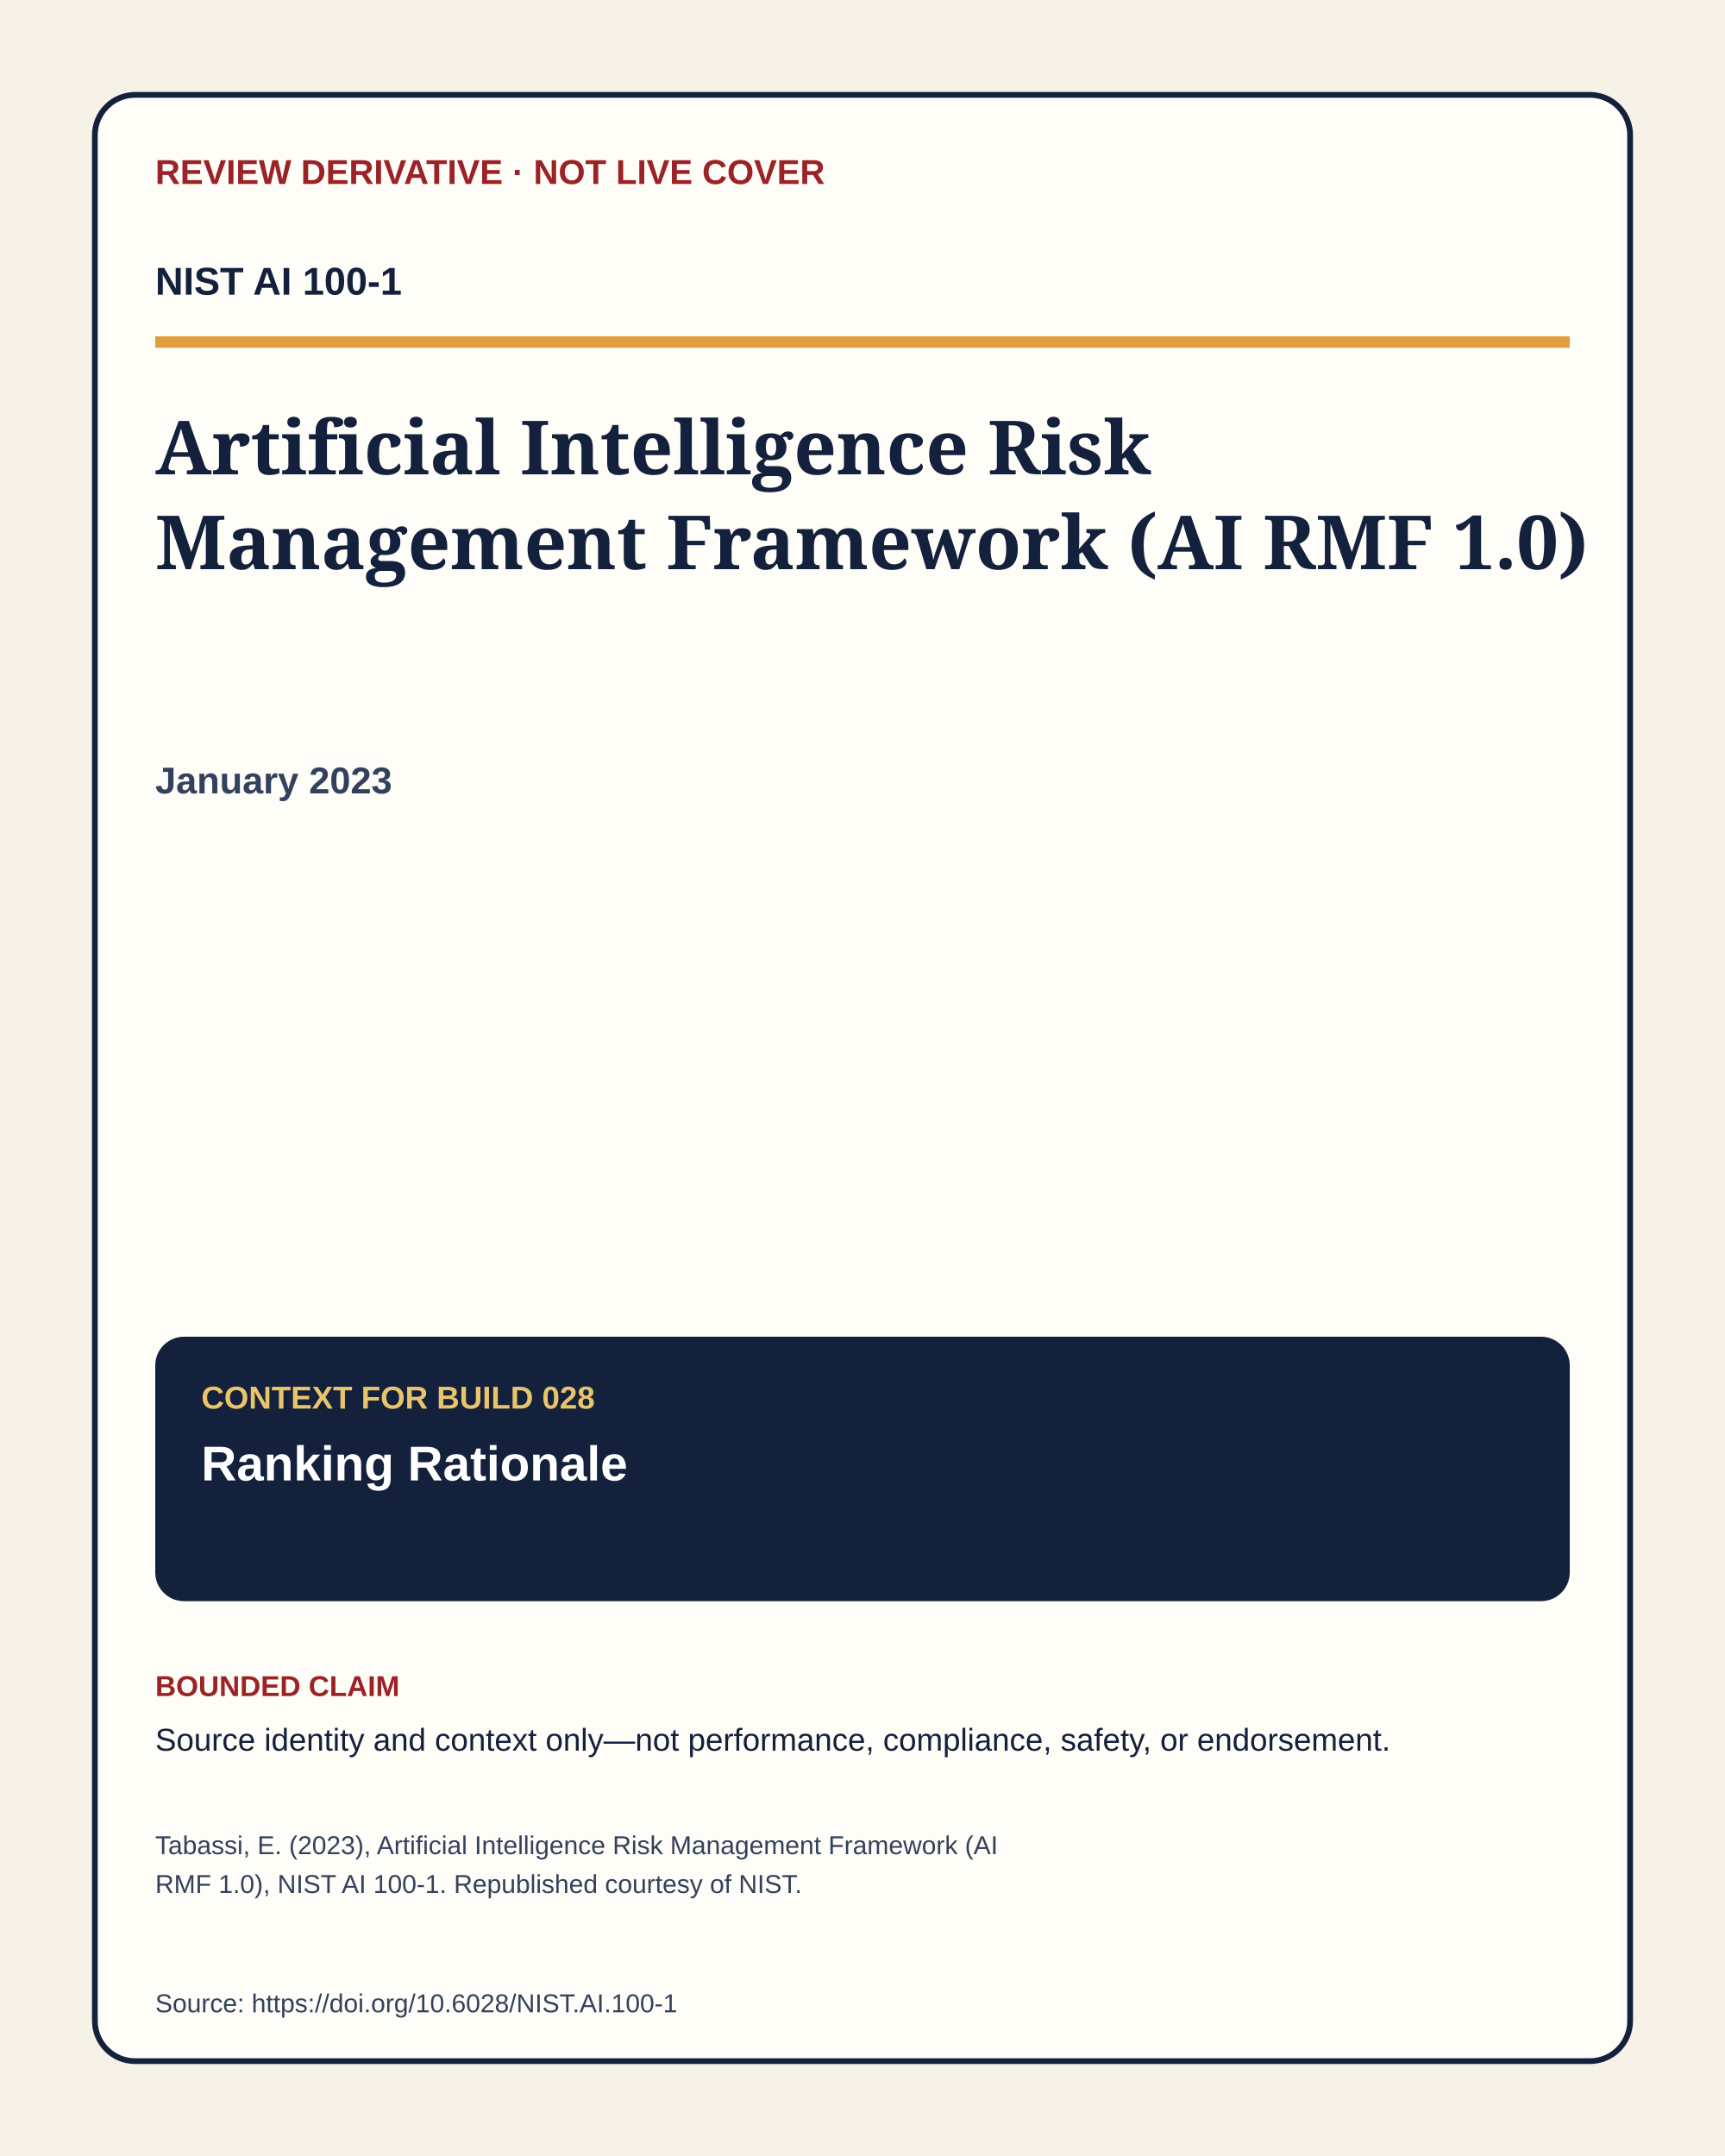
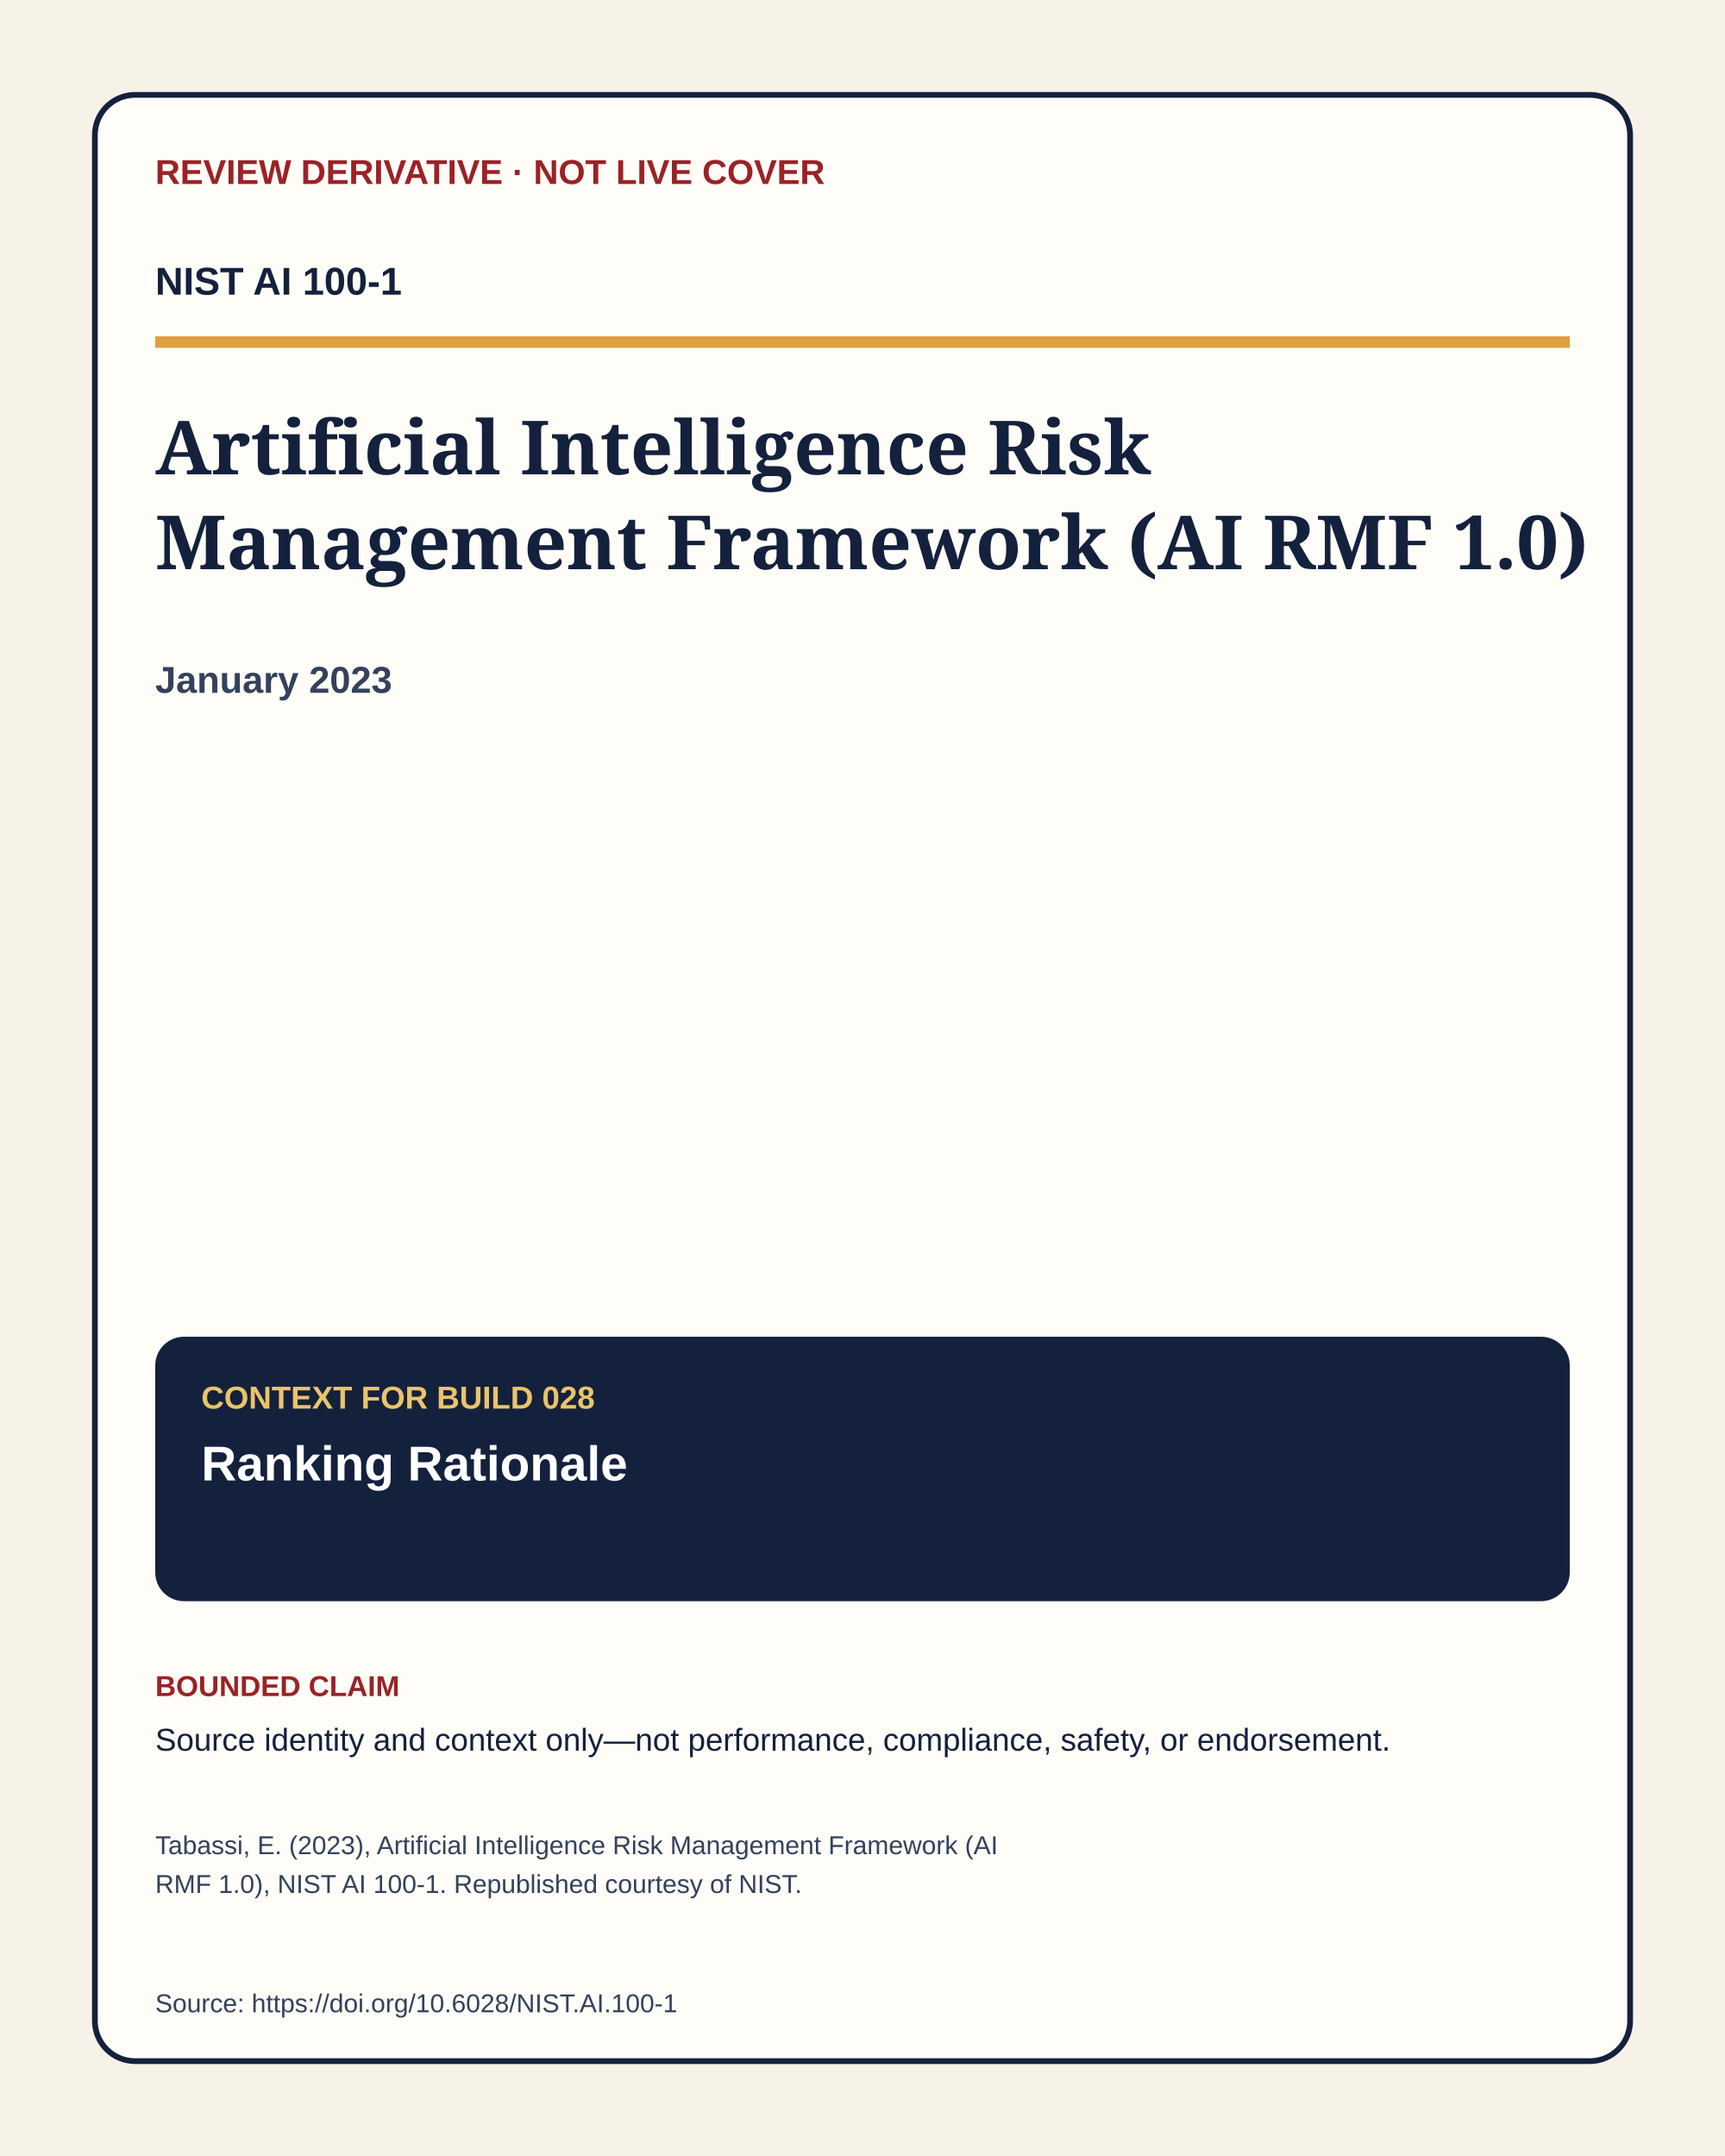
<svg xmlns="http://www.w3.org/2000/svg" width="1200" height="1500" viewBox="0 0 1200 1500" role="img" aria-labelledby="title desc">
  <rect width="1200" height="1500" fill="#f7f2e8" />
  <rect x="66" y="66" width="1068" height="1368" rx="28" fill="#fffdf8" stroke="#14213d" stroke-width="4" />
  <text x="108" y="128" font-family="Arial, sans-serif" font-size="24" font-weight="700" fill="#9b2226">REVIEW DERIVATIVE · NOT LIVE COVER</text>
  <text x="108" y="205" font-family="Arial, sans-serif" font-size="27" font-weight="700" fill="#14213d">NIST AI 100-1</text>
  <line x1="108" y1="238" x2="1092" y2="238" stroke="#e09f3e" stroke-width="8" />
  <text font-family="Georgia, serif" font-size="52" font-weight="700" fill="#14213d">
    <tspan x="108" y="330">Artificial Intelligence Risk</tspan>
    <tspan x="108" y="396">Management Framework (AI RMF 1.0)</tspan>
  </text>
-   <text x="108" y="552" font-family="Arial, sans-serif" font-size="26" font-weight="700" fill="#33415c">January 2023</text>
+   <text x="108" y="482" font-family="Arial, sans-serif" font-size="26" font-weight="700" fill="#33415c">January 2023</text>
  <rect x="108" y="930" width="984" height="184" rx="20" fill="#14213d" />
  <text x="140" y="980" font-family="Arial, sans-serif" font-size="22" font-weight="700" fill="#e9c46a">CONTEXT FOR BUILD 028</text>
  <text font-family="Arial, sans-serif" font-size="34" font-weight="700" fill="#ffffff">
    <tspan x="140" y="1030">Ranking Rationale</tspan>
  </text>
  <text x="108" y="1180" font-family="Arial, sans-serif" font-size="20" font-weight="700" fill="#9b2226">BOUNDED CLAIM</text>
  <text x="108" y="1218" font-family="Arial, sans-serif" font-size="22" fill="#14213d">Source identity and context only—not performance, compliance, safety, or endorsement.</text>
  <text font-family="Arial, sans-serif" font-size="18" fill="#33415c">
    <tspan x="108" y="1290">Tabassi, E. (2023), Artificial Intelligence Risk Management Framework (AI</tspan>
    <tspan x="108" y="1317">RMF 1.0), NIST AI 100-1. Republished courtesy of NIST.</tspan>
  </text>
  <text x="108" y="1400" font-family="Arial, sans-serif" font-size="18" fill="#33415c">Source: https://doi.org/10.6028/NIST.AI.100-1</text>
</svg>
